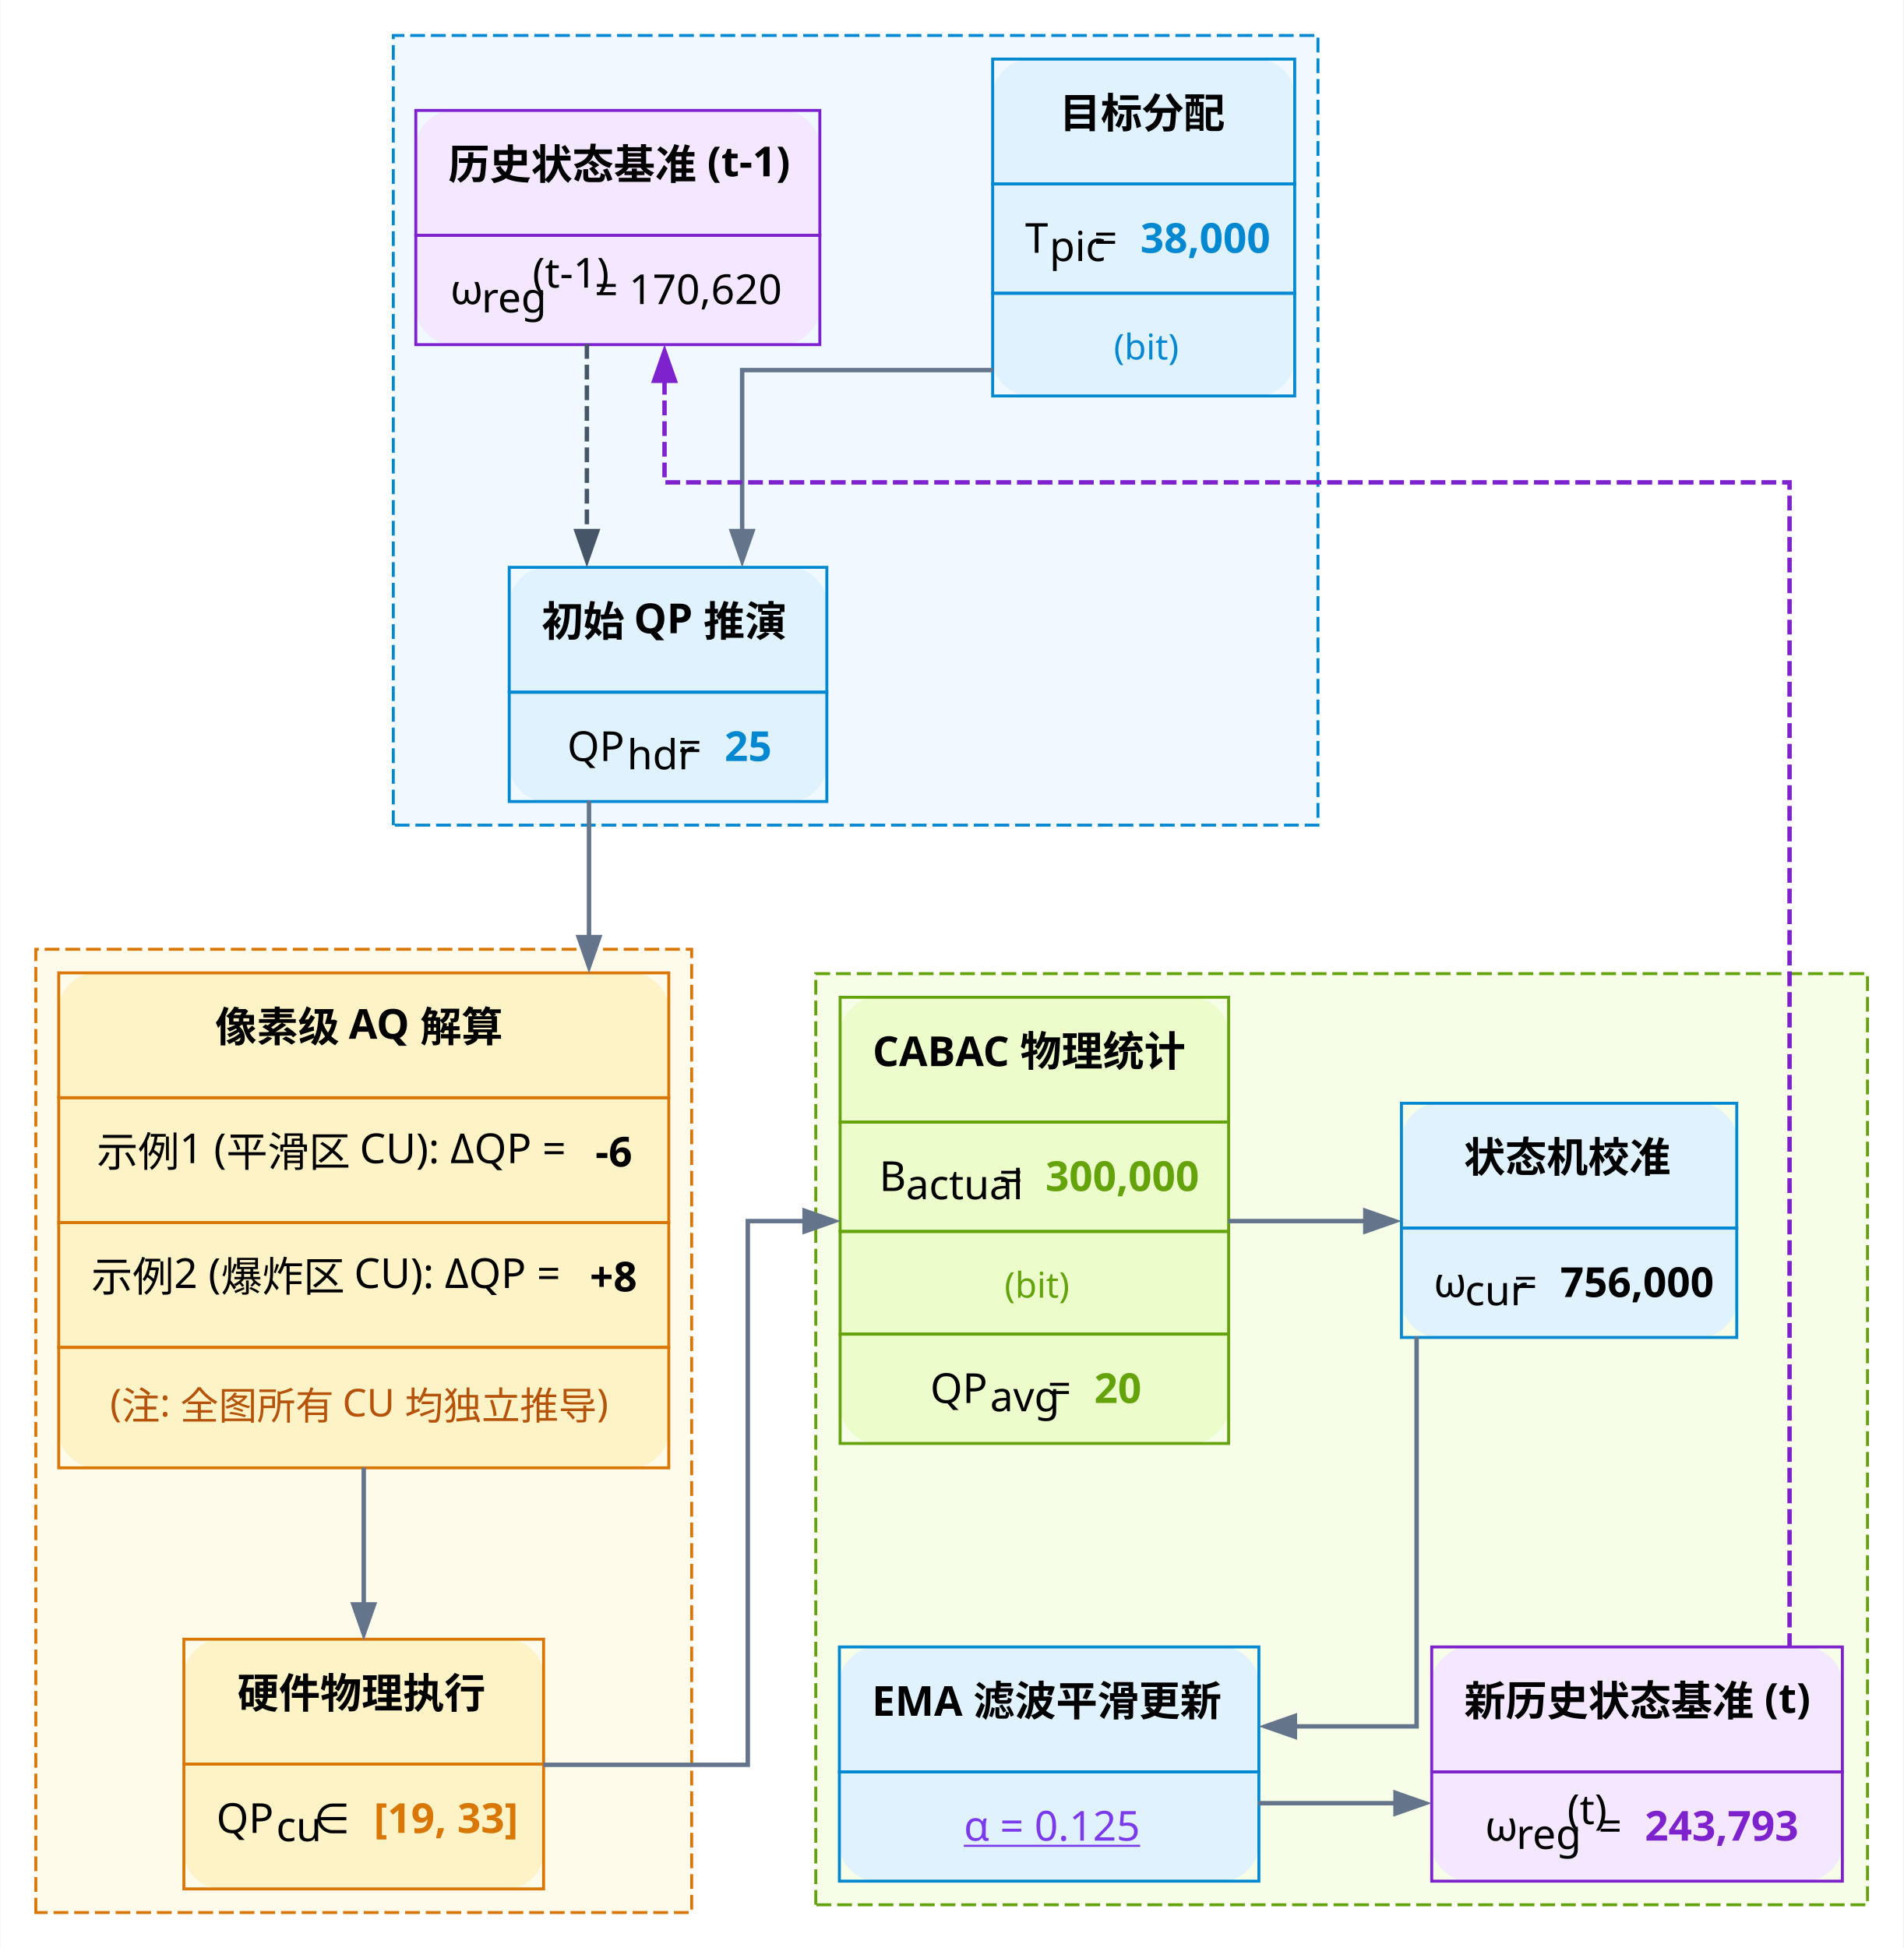
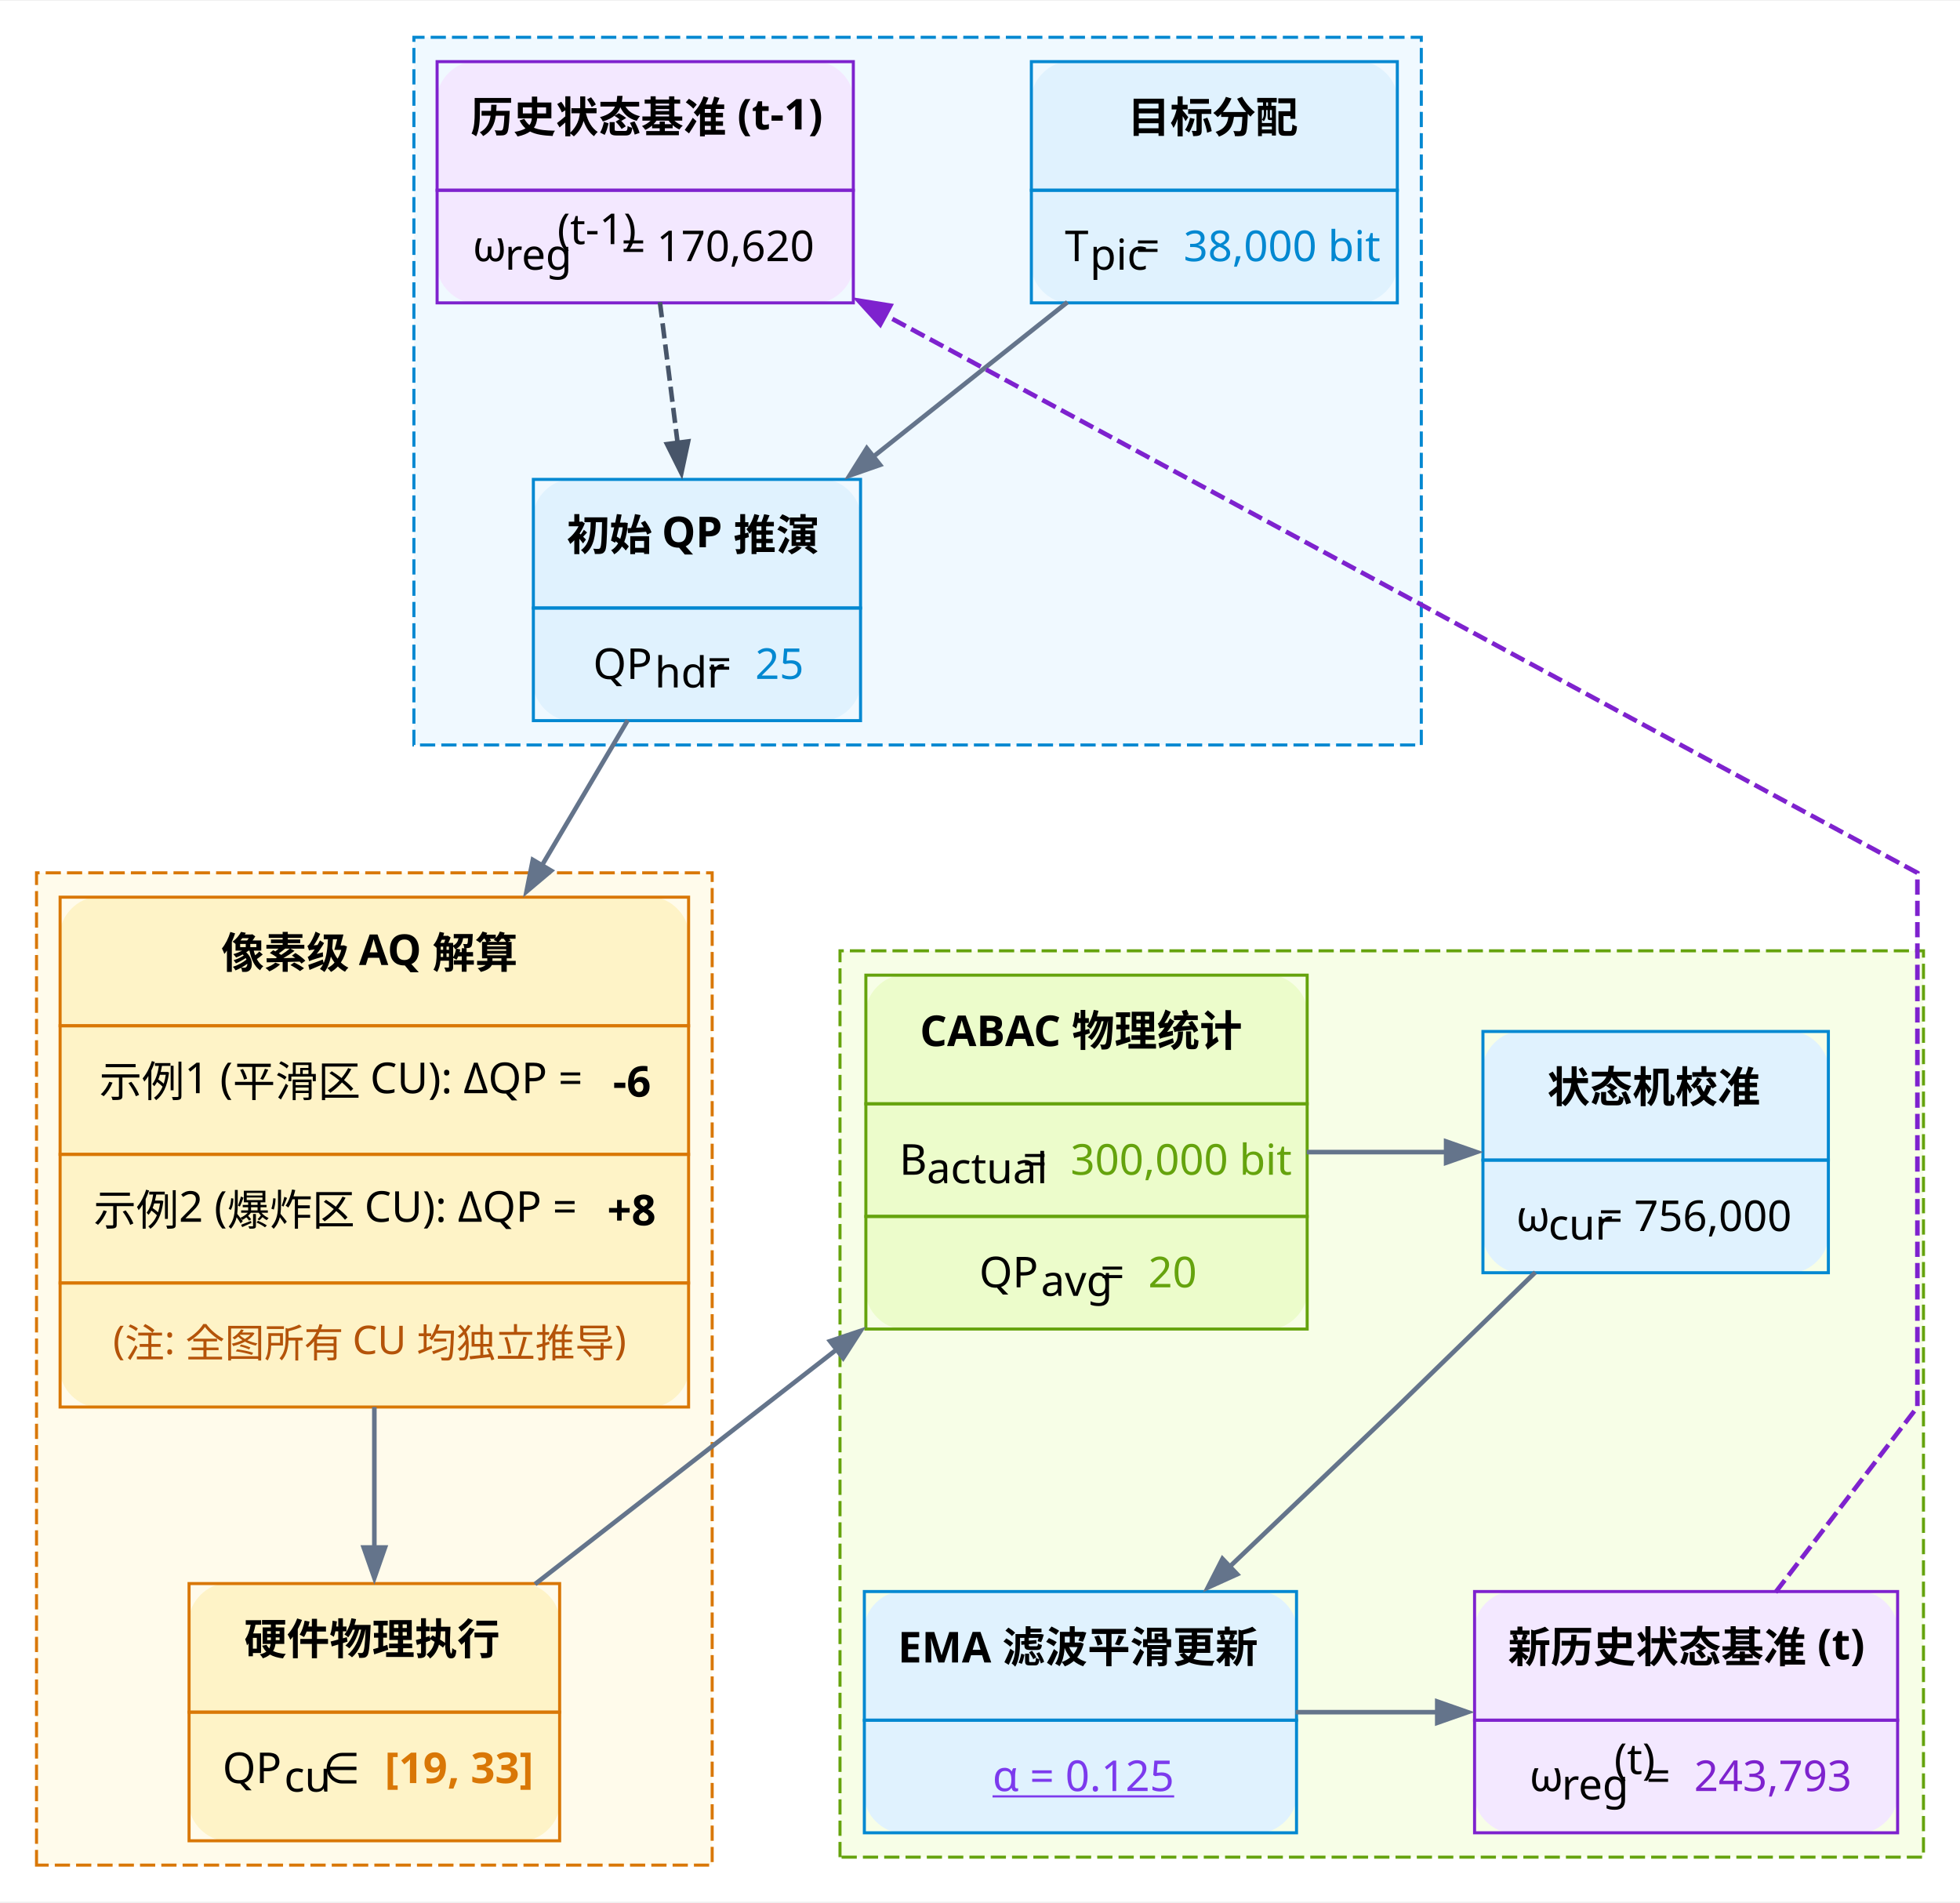
- <svg xmlns="http://www.w3.org/2000/svg" xmlns:xlink="http://www.w3.org/1999/xlink" width="644pt" height="659pt" viewBox="0.00 0.00 644.00 659.25">
-   <g id="graph0" class="graph" transform="scale(1 1) rotate(0) translate(4 655.25)">
-     <polygon fill="white" stroke="none" points="-4,4 -4,-655.25 640,-655.25 640,4 -4,4" />
+ <svg xmlns="http://www.w3.org/2000/svg" xmlns:xlink="http://www.w3.org/1999/xlink" width="644pt" height="625pt" viewBox="0.00 0.00 644.00 624.50">
+   <g id="graph0" class="graph" transform="scale(1 1) rotate(0) translate(4 620.5)">
+     <polygon fill="white" stroke="none" points="-4,4 -4,-620.5 640,-620.5 640,4 -4,4" />
    <g id="clust1" class="cluster">
-       <polygon fill="#f0f9ff" stroke="#0288d1" stroke-dasharray="5,2" points="129,-376 129,-643.25 442,-643.25 442,-376 129,-376" />
+       <polygon fill="#f0f9ff" stroke="#0288d1" stroke-dasharray="5,2" points="132,-376 132,-608.5 463,-608.5 463,-376 132,-376" />
    </g>
    <g id="clust3" class="cluster">
      <polygon fill="#fffbeb" stroke="#d97706" stroke-dasharray="5,2" points="8,-8 8,-334 230,-334 230,-8 8,-8" />
    </g>
    <g id="clust4" class="cluster">
-       <polygon fill="#f7fee7" stroke="#65a30d" stroke-dasharray="5,2" points="272,-10.62 272,-325.75 628,-325.75 628,-10.62 272,-10.62" />
+       <polygon fill="#f7fee7" stroke="#65a30d" stroke-dasharray="5,2" points="272,-10.62 272,-308.38 628,-308.38 628,-10.62 272,-10.62" />
    </g>
    <g id="node1" class="node">
      <g id="a_node1">
        <a xlink:href="#section-6" xlink:title="&lt;TABLE&gt;" target="_parent">
-           <path fill="#f3e8ff" stroke="none" d="M148.62,-538.62C148.62,-538.62 261.38,-538.62 261.38,-538.62 267.38,-538.62 273.38,-544.62 273.38,-550.62 273.38,-550.62 273.38,-605.88 273.38,-605.88 273.38,-611.88 267.38,-617.88 261.38,-617.88 261.38,-617.88 148.62,-617.88 148.62,-617.88 142.62,-617.88 136.62,-611.88 136.62,-605.88 136.62,-605.88 136.62,-550.62 136.62,-550.62 136.62,-544.62 142.62,-538.62 148.62,-538.62" />
-           <polygon fill="none" stroke="#7e22ce" points="136.62,-575.62 136.62,-617.88 273.38,-617.88 273.38,-575.62 136.62,-575.62" />
-           <text text-anchor="start" x="147.62" y="-594.58" font-family="sans-serif" font-weight="bold" font-size="14.00">历史状态基准 (t-1)</text>
-           <polygon fill="none" stroke="#7e22ce" points="136.62,-538.62 136.62,-575.62 273.38,-575.62 273.38,-538.62 136.62,-538.62" />
-           <text text-anchor="start" x="148.38" y="-552.33" font-family="sans-serif" font-size="14.00">ω</text>
-           <text text-anchor="start" x="158.88" y="-552.33" font-family="sans-serif" baseline-shift="sub" font-size="14.00">reg</text>
-           <text text-anchor="start" x="176.12" y="-552.33" font-family="sans-serif" baseline-shift="super" font-size="14.00">(t-1)</text>
-           <text text-anchor="start" x="197.12" y="-552.33" font-family="sans-serif" font-size="14.00"> = 170,620</text>
+           <path fill="#f3e8ff" stroke="none" d="M151.62,-521.25C151.62,-521.25 264.38,-521.25 264.38,-521.25 270.38,-521.25 276.38,-527.25 276.38,-533.25 276.38,-533.25 276.38,-588.5 276.38,-588.5 276.38,-594.5 270.38,-600.5 264.38,-600.5 264.38,-600.5 151.62,-600.5 151.62,-600.5 145.62,-600.5 139.62,-594.5 139.62,-588.5 139.62,-588.5 139.62,-533.25 139.62,-533.25 139.62,-527.25 145.62,-521.25 151.62,-521.25" />
+           <polygon fill="none" stroke="#7e22ce" points="139.62,-558.25 139.62,-600.5 276.38,-600.5 276.38,-558.25 139.62,-558.25" />
+           <text text-anchor="start" x="150.62" y="-577.2" font-family="sans-serif" font-weight="bold" font-size="14.00">历史状态基准 (t-1)</text>
+           <polygon fill="none" stroke="#7e22ce" points="139.62,-521.25 139.62,-558.25 276.38,-558.25 276.38,-521.25 139.62,-521.25" />
+           <text text-anchor="start" x="151.38" y="-534.95" font-family="sans-serif" font-size="14.00">ω</text>
+           <text text-anchor="start" x="161.88" y="-534.95" font-family="sans-serif" baseline-shift="sub" font-size="14.00">reg</text>
+           <text text-anchor="start" x="179.12" y="-534.95" font-family="sans-serif" baseline-shift="super" font-size="14.00">(t-1)</text>
+           <text text-anchor="start" x="200.12" y="-534.95" font-family="sans-serif" font-size="14.00"> = 170,620</text>
        </a>
      </g>
    </g>
    <g id="node3" class="node">
      <g id="a_node3">
        <a xlink:href="#section-5" xlink:title="&lt;TABLE&gt;" target="_parent">
-           <path fill="#e0f2fe" stroke="none" d="M180.25,-384C180.25,-384 263.75,-384 263.75,-384 269.75,-384 275.75,-390 275.75,-396 275.75,-396 275.75,-451.25 275.75,-451.25 275.75,-457.25 269.75,-463.25 263.75,-463.25 263.75,-463.25 180.25,-463.25 180.25,-463.25 174.25,-463.25 168.25,-457.25 168.25,-451.25 168.25,-451.25 168.25,-396 168.25,-396 168.25,-390 174.25,-384 180.25,-384" />
-           <polygon fill="none" stroke="#0288d1" points="168.25,-421 168.25,-463.25 275.75,-463.25 275.75,-421 168.25,-421" />
-           <text text-anchor="start" x="179.25" y="-439.95" font-family="sans-serif" font-weight="bold" font-size="14.00">初始 QP 推演</text>
-           <polygon fill="none" stroke="#0288d1" points="168.25,-384 168.25,-421 275.75,-421 275.75,-384 168.25,-384" />
-           <text text-anchor="start" x="187.88" y="-397.7" font-family="sans-serif" font-size="14.00">QP</text>
-           <text text-anchor="start" x="208.12" y="-397.7" font-family="sans-serif" baseline-shift="sub" font-size="14.00">hdr</text>
-           <text text-anchor="start" x="225.38" y="-397.7" font-family="sans-serif" font-size="14.00"> = </text>
-           <text text-anchor="start" x="241.12" y="-397.7" font-family="sans-serif" font-weight="bold" font-size="14.00" fill="#0288d1">25</text>
+           <path fill="#e0f2fe" stroke="none" d="M183.25,-384C183.25,-384 266.75,-384 266.75,-384 272.75,-384 278.75,-390 278.75,-396 278.75,-396 278.75,-451.25 278.75,-451.25 278.75,-457.25 272.75,-463.25 266.75,-463.25 266.75,-463.25 183.25,-463.25 183.25,-463.25 177.25,-463.25 171.25,-457.25 171.25,-451.25 171.25,-451.25 171.25,-396 171.25,-396 171.25,-390 177.25,-384 183.25,-384" />
+           <polygon fill="none" stroke="#0288d1" points="171.25,-421 171.25,-463.25 278.75,-463.25 278.75,-421 171.25,-421" />
+           <text text-anchor="start" x="182.25" y="-439.95" font-family="sans-serif" font-weight="bold" font-size="14.00">初始 QP 推演</text>
+           <polygon fill="none" stroke="#0288d1" points="171.25,-384 171.25,-421 278.75,-421 278.75,-384 171.25,-384" />
+           <text text-anchor="start" x="190.88" y="-397.7" font-family="sans-serif" font-size="14.00">QP</text>
+           <text text-anchor="start" x="211.12" y="-397.7" font-family="sans-serif" baseline-shift="sub" font-size="14.00">hdr</text>
+           <text text-anchor="start" x="228.38" y="-397.7" font-family="sans-serif" font-size="14.00"> = </text>
+           <text text-anchor="start" x="244.12" y="-397.7" font-family="sans-serif" font-size="14.00" fill="#0288d1">25</text>
        </a>
      </g>
    </g>
    <g id="edge2" class="edge">
-       <path fill="none" stroke="#475569" stroke-width="1.5" stroke-dasharray="5,2" d="M194.53,-538.83C194.53,-538.83 194.53,-475.51 194.53,-475.51" />
-       <polygon fill="#475569" stroke="#475569" stroke-width="1.5" points="198.03,-475.51 194.53,-465.51 191.03,-475.51 198.03,-475.51" />
+       <path fill="none" stroke="#475569" stroke-width="1.5" stroke-dasharray="5,2" d="M212.83,-521.48C214.64,-507.06 216.73,-490.44 218.66,-475.09" />
+       <polygon fill="#475569" stroke="#475569" stroke-width="1.5" points="222.1,-475.73 219.88,-465.37 215.16,-474.85 222.1,-475.73" />
    </g>
    <g id="node2" class="node">
      <g id="a_node2">
        <a xlink:href="#section-2" xlink:title="&lt;TABLE&gt;" target="_parent">
-           <path fill="#e0f2fe" stroke="none" d="M343.88,-521.25C343.88,-521.25 422.12,-521.25 422.12,-521.25 428.12,-521.25 434.12,-527.25 434.12,-533.25 434.12,-533.25 434.12,-623.25 434.12,-623.25 434.12,-629.25 428.12,-635.25 422.12,-635.25 422.12,-635.25 343.88,-635.25 343.88,-635.25 337.88,-635.25 331.88,-629.25 331.88,-623.25 331.88,-623.25 331.88,-533.25 331.88,-533.25 331.88,-527.25 337.88,-521.25 343.88,-521.25" />
-           <polygon fill="none" stroke="#0288d1" points="331.88,-593 331.88,-635.25 434.12,-635.25 434.12,-593 331.88,-593" />
-           <text text-anchor="start" x="354.5" y="-611.95" font-family="sans-serif" font-weight="bold" font-size="14.00">目标分配</text>
-           <polygon fill="none" stroke="#0288d1" points="331.88,-556 331.88,-593 434.12,-593 434.12,-556 331.88,-556" />
-           <text text-anchor="start" x="342.88" y="-569.7" font-family="sans-serif" font-size="14.00">T</text>
-           <text text-anchor="start" x="351.12" y="-569.7" font-family="sans-serif" baseline-shift="sub" font-size="14.00">pic</text>
-           <text text-anchor="start" x="366.12" y="-569.7" font-family="sans-serif" font-size="14.00"> = </text>
-           <text text-anchor="start" x="381.88" y="-569.7" font-family="sans-serif" font-weight="bold" font-size="14.00" fill="#0288d1">38,000</text>
-           <polygon fill="none" stroke="#0288d1" points="331.88,-521.25 331.88,-556 434.12,-556 434.12,-521.25 331.88,-521.25" />
-           <text text-anchor="start" x="372.88" y="-533.6" font-family="sans-serif" font-size="12.00" fill="#0288d1">(bit)</text>
+           <path fill="#e0f2fe" stroke="none" d="M346.88,-521.25C346.88,-521.25 443.12,-521.25 443.12,-521.25 449.12,-521.25 455.12,-527.25 455.12,-533.25 455.12,-533.25 455.12,-588.5 455.12,-588.5 455.12,-594.5 449.12,-600.5 443.12,-600.5 443.12,-600.5 346.88,-600.5 346.88,-600.5 340.88,-600.5 334.88,-594.5 334.88,-588.5 334.88,-588.5 334.88,-533.25 334.88,-533.25 334.88,-527.25 340.88,-521.25 346.88,-521.25" />
+           <polygon fill="none" stroke="#0288d1" points="334.88,-558.25 334.88,-600.5 455.12,-600.5 455.12,-558.25 334.88,-558.25" />
+           <text text-anchor="start" x="366.5" y="-577.2" font-family="sans-serif" font-weight="bold" font-size="14.00">目标分配</text>
+           <polygon fill="none" stroke="#0288d1" points="334.88,-521.25 334.88,-558.25 455.12,-558.25 455.12,-521.25 334.88,-521.25" />
+           <text text-anchor="start" x="345.88" y="-534.95" font-family="sans-serif" font-size="14.00">T</text>
+           <text text-anchor="start" x="354.12" y="-534.95" font-family="sans-serif" baseline-shift="sub" font-size="14.00">pic</text>
+           <text text-anchor="start" x="369.12" y="-534.95" font-family="sans-serif" font-size="14.00"> = </text>
+           <text text-anchor="start" x="384.88" y="-534.95" font-family="sans-serif" font-size="14.00" fill="#0288d1">38,000 bit</text>
        </a>
      </g>
    </g>
    <g id="edge1" class="edge">
-       <path fill="none" stroke="#64748b" stroke-width="1.5" d="M332.01,-530C293.44,-530 247.09,-530 247.09,-530 247.09,-530 247.09,-475.51 247.09,-475.51" />
-       <polygon fill="#64748b" stroke="#64748b" stroke-width="1.5" points="250.59,-475.51 247.09,-465.51 243.59,-475.51 250.59,-475.51" />
+       <path fill="none" stroke="#64748b" stroke-width="1.5" d="M346.74,-521.48C326.82,-505.63 303.57,-487.13 282.75,-470.57" />
+       <polygon fill="#64748b" stroke="#64748b" stroke-width="1.5" points="285.16,-468.02 275.16,-464.53 280.8,-473.49 285.16,-468.02" />
    </g>
    <g id="node4" class="node">
      <g id="a_node4">
        <a xlink:href="#section-7" xlink:title="&lt;TABLE&gt;" target="_parent">
          <path fill="#fef3c7" stroke="none" d="M27.75,-158.5C27.75,-158.5 210.25,-158.5 210.25,-158.5 216.25,-158.5 222.25,-164.5 222.25,-170.5 222.25,-170.5 222.25,-314 222.25,-314 222.25,-320 216.25,-326 210.25,-326 210.25,-326 27.75,-326 27.75,-326 21.75,-326 15.75,-320 15.75,-314 15.75,-314 15.75,-170.5 15.75,-170.5 15.75,-164.5 21.75,-158.5 27.75,-158.5" />
          <polygon fill="none" stroke="#d97706" points="15.75,-283.75 15.75,-326 222.25,-326 222.25,-283.75 15.75,-283.75" />
          <text text-anchor="start" x="68.75" y="-302.7" font-family="sans-serif" font-weight="bold" font-size="14.00">像素级 AQ 解算</text>
          <polygon fill="none" stroke="#d97706" points="15.75,-241.5 15.75,-283.75 222.25,-283.75 222.25,-241.5 15.75,-241.5" />
          <text text-anchor="start" x="28.62" y="-260.45" font-family="sans-serif" font-size="14.00">示例1 (平滑区 CU): ΔQP = </text>
          <text text-anchor="start" x="197.38" y="-260.45" font-family="sans-serif" font-weight="bold" font-size="14.00">-6</text>
          <polygon fill="none" stroke="#d97706" points="15.75,-199.25 15.75,-241.5 222.25,-241.5 222.25,-199.25 15.75,-199.25" />
          <text text-anchor="start" x="26.75" y="-218.2" font-family="sans-serif" font-size="14.00">示例2 (爆炸区 CU): ΔQP = </text>
          <text text-anchor="start" x="195.5" y="-218.2" font-family="sans-serif" font-weight="bold" font-size="14.00">+8</text>
          <polygon fill="none" stroke="#d97706" points="15.75,-158.5 15.75,-199.25 222.25,-199.25 222.25,-158.5 15.75,-158.5" />
          <text text-anchor="start" x="33.12" y="-175.9" font-family="sans-serif" font-size="13.00" fill="#b45309">(注: 全图所有 CU 均独立推导)</text>
        </a>
      </g>
    </g>
    <g id="edge7" class="edge">
-       <path fill="none" stroke="#64748b" stroke-width="1.5" d="M195.25,-384.27C195.25,-384.27 195.25,-338.11 195.25,-338.11" />
-       <polygon fill="#64748b" stroke="#64748b" stroke-width="1.5" points="198.75,-338.11 195.25,-328.11 191.75,-338.11 198.75,-338.11" />
+       <path fill="none" stroke="#64748b" stroke-width="1.5" d="M202.26,-384.14C193.9,-369.99 184.02,-353.28 174.05,-336.41" />
+       <polygon fill="#64748b" stroke="#64748b" stroke-width="1.5" points="177.1,-334.69 169,-327.86 171.07,-338.25 177.1,-334.69" />
    </g>
    <g id="node6" class="node">
      <g id="a_node6">
        <a xlink:href="#section-hw-rdo" xlink:title="&lt;TABLE&gt;" target="_parent">
-           <path fill="#ecfccb" stroke="none" d="M292.25,-166.75C292.25,-166.75 399.75,-166.75 399.75,-166.75 405.75,-166.75 411.75,-172.75 411.75,-178.75 411.75,-178.75 411.75,-305.75 411.75,-305.75 411.75,-311.75 405.75,-317.75 399.75,-317.75 399.75,-317.75 292.25,-317.75 292.25,-317.75 286.25,-317.75 280.25,-311.75 280.25,-305.75 280.25,-305.75 280.25,-178.75 280.25,-178.75 280.25,-172.75 286.25,-166.75 292.25,-166.75" />
-           <polygon fill="none" stroke="#65a30d" points="280.25,-275.5 280.25,-317.75 411.75,-317.75 411.75,-275.5 280.25,-275.5" />
-           <text text-anchor="start" x="291.25" y="-294.45" font-family="sans-serif" font-weight="bold" font-size="14.00">CABAC 物理统计</text>
-           <polygon fill="none" stroke="#65a30d" points="280.25,-238.5 280.25,-275.5 411.75,-275.5 411.75,-238.5 280.25,-238.5" />
-           <text text-anchor="start" x="293.5" y="-252.2" font-family="sans-serif" font-size="14.00">B</text>
-           <text text-anchor="start" x="302.5" y="-252.2" font-family="sans-serif" baseline-shift="sub" font-size="14.00">actual</text>
-           <text text-anchor="start" x="334" y="-252.2" font-family="sans-serif" font-size="14.00"> = </text>
-           <text text-anchor="start" x="349.75" y="-252.2" font-family="sans-serif" font-weight="bold" font-size="14.00" fill="#65a30d">300,000</text>
-           <polygon fill="none" stroke="#65a30d" points="280.25,-203.75 280.25,-238.5 411.75,-238.5 411.75,-203.75 280.25,-203.75" />
-           <text text-anchor="start" x="335.88" y="-216.1" font-family="sans-serif" font-size="12.00" fill="#65a30d">(bit)</text>
-           <polygon fill="none" stroke="#65a30d" points="280.25,-166.75 280.25,-203.75 411.75,-203.75 411.75,-166.75 280.25,-166.75" />
-           <text text-anchor="start" x="310.75" y="-180.45" font-family="sans-serif" font-size="14.00">QP</text>
-           <text text-anchor="start" x="331" y="-180.45" font-family="sans-serif" baseline-shift="sub" font-size="14.00">avg</text>
-           <text text-anchor="start" x="350.5" y="-180.45" font-family="sans-serif" font-size="14.00"> = </text>
-           <text text-anchor="start" x="366.25" y="-180.45" font-family="sans-serif" font-weight="bold" font-size="14.00" fill="#65a30d">20</text>
+           <path fill="#ecfccb" stroke="none" d="M292.5,-184.12C292.5,-184.12 413.5,-184.12 413.5,-184.12 419.5,-184.12 425.5,-190.12 425.5,-196.12 425.5,-196.12 425.5,-288.38 425.5,-288.38 425.5,-294.38 419.5,-300.38 413.5,-300.38 413.5,-300.38 292.5,-300.38 292.5,-300.38 286.5,-300.38 280.5,-294.38 280.5,-288.38 280.5,-288.38 280.5,-196.12 280.5,-196.12 280.5,-190.12 286.5,-184.12 292.5,-184.12" />
+           <polygon fill="none" stroke="#65a30d" points="280.5,-258.12 280.5,-300.38 425.5,-300.38 425.5,-258.12 280.5,-258.12" />
+           <text text-anchor="start" x="298.25" y="-277.07" font-family="sans-serif" font-weight="bold" font-size="14.00">CABAC 物理统计</text>
+           <polygon fill="none" stroke="#65a30d" points="280.5,-221.12 280.5,-258.12 425.5,-258.12 425.5,-221.12 280.5,-221.12" />
+           <text text-anchor="start" x="291.5" y="-234.82" font-family="sans-serif" font-size="14.00">B</text>
+           <text text-anchor="start" x="300.5" y="-234.82" font-family="sans-serif" baseline-shift="sub" font-size="14.00">actual</text>
+           <text text-anchor="start" x="332" y="-234.82" font-family="sans-serif" font-size="14.00"> = </text>
+           <text text-anchor="start" x="347.75" y="-234.82" font-family="sans-serif" font-size="14.00" fill="#65a30d">300,000 bit</text>
+           <polygon fill="none" stroke="#65a30d" points="280.5,-184.12 280.5,-221.12 425.5,-221.12 425.5,-184.12 280.5,-184.12" />
+           <text text-anchor="start" x="317.75" y="-197.82" font-family="sans-serif" font-size="14.00">QP</text>
+           <text text-anchor="start" x="338" y="-197.82" font-family="sans-serif" baseline-shift="sub" font-size="14.00">avg</text>
+           <text text-anchor="start" x="357.5" y="-197.82" font-family="sans-serif" font-size="14.00"> = </text>
+           <text text-anchor="start" x="373.25" y="-197.82" font-family="sans-serif" font-size="14.00" fill="#65a30d">20</text>
        </a>
      </g>
    </g>
    <g id="node5" class="node">
      <g id="a_node5">
        <a xlink:href="#section-hw-rdo" xlink:title="&lt;TABLE&gt;" target="_parent">
          <path fill="#fef3c7" stroke="none" d="M70.12,-16C70.12,-16 167.88,-16 167.88,-16 173.88,-16 179.88,-22 179.88,-28 179.88,-28 179.88,-88.5 179.88,-88.5 179.88,-94.5 173.88,-100.5 167.88,-100.5 167.88,-100.5 70.12,-100.5 70.12,-100.5 64.12,-100.5 58.12,-94.5 58.12,-88.5 58.12,-88.5 58.12,-28 58.12,-28 58.12,-22 64.12,-16 70.12,-16" />
          <polygon fill="none" stroke="#d97706" points="58.12,-58.25 58.12,-100.5 179.88,-100.5 179.88,-58.25 58.12,-58.25" />
          <text text-anchor="start" x="76.25" y="-77.2" font-family="sans-serif" font-weight="bold" font-size="14.00">硬件物理执行</text>
          <polygon fill="none" stroke="#d97706" points="58.12,-16 58.12,-58.25 179.88,-58.25 179.88,-16 58.12,-16" />
          <text text-anchor="start" x="69.12" y="-34.95" font-family="sans-serif" font-size="14.00">QP</text>
          <text text-anchor="start" x="89.38" y="-34.95" font-family="sans-serif" baseline-shift="sub" font-size="14.00">cu</text>
          <text text-anchor="start" x="102.12" y="-34.95" font-family="sans-serif" font-size="14.00"> ∈ </text>
          <text text-anchor="start" x="122.38" y="-34.95" font-family="sans-serif" font-weight="bold" font-size="14.00" fill="#d97706">[19, 33]</text>
        </a>
      </g>
    </g>
    <g id="edge3" class="edge">
-       <path fill="none" stroke="#64748b" stroke-width="1.5" d="M119,-158.6C119,-158.6 119,-112.28 119,-112.28" />
-       <polygon fill="#64748b" stroke="#64748b" stroke-width="1.5" points="122.5,-112.28 119,-102.28 115.5,-112.28 122.5,-112.28" />
+       <path fill="none" stroke="#64748b" stroke-width="1.5" d="M119,-158.5C119,-142.82 119,-126.8 119,-112.34" />
+       <polygon fill="#64748b" stroke="#64748b" stroke-width="1.5" points="122.5,-112.35 119,-102.35 115.5,-112.35 122.5,-112.35" />
    </g>
    <g id="edge9" class="edge">
-       <path fill="none" stroke="#64748b" stroke-width="1.5" d="M179.81,-58C213.65,-58 249,-58 249,-58 249,-58 249,-242 249,-242 249,-242 268.22,-242 268.22,-242" />
-       <polygon fill="#64748b" stroke="#64748b" stroke-width="1.5" points="268.22,-245.5 278.22,-242 268.22,-238.5 268.22,-245.5" />
+       <path fill="none" stroke="#64748b" stroke-width="1.5" d="M171.79,-100.31C201.03,-123.05 238.02,-151.82 270.94,-177.43" />
+       <polygon fill="#64748b" stroke="#64748b" stroke-width="1.5" points="268.73,-180.14 278.77,-183.52 273.03,-174.61 268.73,-180.14" />
    </g>
    <g id="node7" class="node">
      <g id="a_node7">
        <a xlink:href="#section-9" xlink:title="&lt;TABLE&gt;" target="_parent">
-           <path fill="#e0f2fe" stroke="none" d="M482.25,-202.62C482.25,-202.62 571.75,-202.62 571.75,-202.62 577.75,-202.62 583.75,-208.62 583.75,-214.62 583.75,-214.62 583.75,-269.88 583.75,-269.88 583.75,-275.88 577.75,-281.88 571.75,-281.88 571.75,-281.88 482.25,-281.88 482.25,-281.88 476.25,-281.88 470.25,-275.88 470.25,-269.88 470.25,-269.88 470.25,-214.62 470.25,-214.62 470.25,-208.62 476.25,-202.62 482.25,-202.62" />
-           <polygon fill="none" stroke="#0288d1" points="470.25,-239.62 470.25,-281.88 583.75,-281.88 583.75,-239.62 470.25,-239.62" />
-           <text text-anchor="start" x="491.38" y="-258.57" font-family="sans-serif" font-weight="bold" font-size="14.00">状态机校准</text>
-           <polygon fill="none" stroke="#0288d1" points="470.25,-202.62 470.25,-239.62 583.75,-239.62 583.75,-202.62 470.25,-202.62" />
-           <text text-anchor="start" x="481.25" y="-216.32" font-family="sans-serif" font-size="14.00">ω</text>
-           <text text-anchor="start" x="491.75" y="-216.32" font-family="sans-serif" baseline-shift="sub" font-size="14.00">cur</text>
-           <text text-anchor="start" x="508.25" y="-216.32" font-family="sans-serif" font-size="14.00"> = </text>
-           <text text-anchor="start" x="524" y="-216.32" font-family="sans-serif" font-weight="bold" font-size="14.00">756,000</text>
+           <path fill="#e0f2fe" stroke="none" d="M495.25,-202.62C495.25,-202.62 584.75,-202.62 584.75,-202.62 590.75,-202.62 596.75,-208.62 596.75,-214.62 596.75,-214.62 596.75,-269.88 596.75,-269.88 596.75,-275.88 590.75,-281.88 584.75,-281.88 584.75,-281.88 495.25,-281.88 495.25,-281.88 489.25,-281.88 483.25,-275.88 483.25,-269.88 483.25,-269.88 483.25,-214.62 483.25,-214.62 483.25,-208.62 489.25,-202.62 495.25,-202.62" />
+           <polygon fill="none" stroke="#0288d1" points="483.25,-239.62 483.25,-281.88 596.75,-281.88 596.75,-239.62 483.25,-239.62" />
+           <text text-anchor="start" x="504.38" y="-258.57" font-family="sans-serif" font-weight="bold" font-size="14.00">状态机校准</text>
+           <polygon fill="none" stroke="#0288d1" points="483.25,-202.62 483.25,-239.62 596.75,-239.62 596.75,-202.62 483.25,-202.62" />
+           <text text-anchor="start" x="494.25" y="-216.32" font-family="sans-serif" font-size="14.00">ω</text>
+           <text text-anchor="start" x="504.75" y="-216.32" font-family="sans-serif" baseline-shift="sub" font-size="14.00">cur</text>
+           <text text-anchor="start" x="521.25" y="-216.32" font-family="sans-serif" font-size="14.00"> = 756,000</text>
        </a>
      </g>
    </g>
    <g id="edge4" class="edge">
-       <path fill="none" stroke="#64748b" stroke-width="1.5" d="M411.6,-242C411.6,-242 458.02,-242 458.02,-242" />
-       <polygon fill="#64748b" stroke="#64748b" stroke-width="1.5" points="458.02,-245.5 468.02,-242 458.02,-238.5 458.02,-245.5" />
+       <path fill="none" stroke="#64748b" stroke-width="1.5" d="M425.35,-242.25C437.6,-242.25 458.11,-242.25 471.4,-242.25" />
+       <polygon fill="#64748b" stroke="#64748b" stroke-width="1.5" points="471.15,-245.75 481.15,-242.25 471.15,-238.75 471.15,-245.75" />
    </g>
    <g id="node8" class="node">
      <g id="a_node8">
        <a xlink:href="#param-alpha" xlink:title="&lt;TABLE&gt;" target="_parent">
          <path fill="#e0f2fe" stroke="none" d="M292,-18.62C292,-18.62 410,-18.62 410,-18.62 416,-18.62 422,-24.62 422,-30.62 422,-30.62 422,-85.88 422,-85.88 422,-91.88 416,-97.88 410,-97.88 410,-97.88 292,-97.88 292,-97.88 286,-97.88 280,-91.88 280,-85.88 280,-85.88 280,-30.62 280,-30.62 280,-24.62 286,-18.62 292,-18.62" />
          <polygon fill="none" stroke="#0288d1" points="280,-55.62 280,-97.88 422,-97.88 422,-55.62 280,-55.62" />
          <text text-anchor="start" x="291" y="-74.58" font-family="sans-serif" font-weight="bold" font-size="14.00">EMA 滤波平滑更新</text>
          <polygon fill="none" stroke="#0288d1" points="280,-18.62 280,-55.62 422,-55.62 422,-18.62 280,-18.62" />
          <text text-anchor="start" x="322.12" y="-32.33" font-family="sans-serif" text-decoration="underline" font-size="14.00" fill="#7c3aed">α = 0.125</text>
        </a>
      </g>
    </g>
    <g id="edge5" class="edge">
-       <path fill="none" stroke="#64748b" stroke-width="1.5" d="M475.38,-202.96C475.38,-152.4 475.38,-71 475.38,-71 475.38,-71 434.18,-71 434.18,-71" />
-       <polygon fill="#64748b" stroke="#64748b" stroke-width="1.5" points="434.18,-67.5 424.18,-71 434.18,-74.5 434.18,-67.5" />
+       <path fill="none" stroke="#64748b" stroke-width="1.5" d="M500.49,-202.78C478.29,-181.17 455,-158.5 455,-158.5 455,-158.5 426.89,-131.67 399.9,-105.91" />
+       <polygon fill="#64748b" stroke="#64748b" stroke-width="1.5" points="402.5,-103.56 392.85,-99.19 397.67,-108.63 402.5,-103.56" />
    </g>
    <g id="node9" class="node">
      <g id="a_node9">
        <a xlink:href="#section-10" xlink:title="&lt;TABLE&gt;" target="_parent">
          <path fill="#f3e8ff" stroke="none" d="M492.5,-18.62C492.5,-18.62 607.5,-18.62 607.5,-18.62 613.5,-18.62 619.5,-24.62 619.5,-30.62 619.5,-30.62 619.5,-85.88 619.5,-85.88 619.5,-91.88 613.5,-97.88 607.5,-97.88 607.5,-97.88 492.5,-97.88 492.5,-97.88 486.5,-97.88 480.5,-91.88 480.5,-85.88 480.5,-85.88 480.5,-30.62 480.5,-30.62 480.5,-24.62 486.5,-18.62 492.5,-18.62" />
          <polygon fill="none" stroke="#7e22ce" points="480.5,-55.62 480.5,-97.88 619.5,-97.88 619.5,-55.62 480.5,-55.62" />
          <text text-anchor="start" x="491.5" y="-74.58" font-family="sans-serif" font-weight="bold" font-size="14.00">新历史状态基准 (t)</text>
          <polygon fill="none" stroke="#7e22ce" points="480.5,-18.62 480.5,-55.62 619.5,-55.62 619.5,-18.62 480.5,-18.62" />
          <text text-anchor="start" x="498.62" y="-32.33" font-family="sans-serif" font-size="14.00">ω</text>
          <text text-anchor="start" x="509.12" y="-32.33" font-family="sans-serif" baseline-shift="sub" font-size="14.00">reg</text>
          <text text-anchor="start" x="526.38" y="-32.33" font-family="sans-serif" baseline-shift="super" font-size="14.00">(t)</text>
          <text text-anchor="start" x="536.88" y="-32.33" font-family="sans-serif" font-size="14.00"> = </text>
-           <text text-anchor="start" x="552.62" y="-32.33" font-family="sans-serif" font-weight="bold" font-size="14.00" fill="#7e22ce">243,793</text>
+           <text text-anchor="start" x="552.62" y="-32.33" font-family="sans-serif" font-size="14.00" fill="#7e22ce">243,793</text>
        </a>
      </g>
    </g>
    <g id="edge6" class="edge">
-       <path fill="none" stroke="#64748b" stroke-width="1.5" d="M421.72,-45C421.72,-45 468.24,-45 468.24,-45" />
-       <polygon fill="#64748b" stroke="#64748b" stroke-width="1.5" points="468.24,-48.5 478.24,-45 468.24,-41.5 468.24,-48.5" />
+       <path fill="none" stroke="#64748b" stroke-width="1.5" d="M421.69,-58.25C431.02,-58.25 453.36,-58.25 468.51,-58.25" />
+       <polygon fill="#64748b" stroke="#64748b" stroke-width="1.5" points="468.24,-61.75 478.24,-58.25 468.24,-54.75 468.24,-61.75" />
    </g>
    <g id="edge10" class="edge">
-       <path fill="none" stroke="#7e22ce" stroke-width="1.5" stroke-dasharray="5,2" d="M601.62,-97.51C601.62,-204.28 601.62,-492 601.62,-492 601.62,-492 220.81,-492 220.81,-492 220.81,-492 220.81,-526.39 220.81,-526.39" />
-       <polygon fill="#7e22ce" stroke="#7e22ce" stroke-width="1.5" points="217.31,-526.39 220.81,-536.39 224.31,-526.39 217.31,-526.39" />
+       <path fill="none" stroke="#7e22ce" stroke-width="1.5" stroke-dasharray="5,2" d="M579.38,-97.62C600.77,-125.55 626,-158.5 626,-158.5 626,-158.5 626,-334 626,-334 626,-334 407.9,-451.86 286.78,-517.3" />
+       <polygon fill="#7e22ce" stroke="#7e22ce" stroke-width="1.5" points="285.22,-514.17 278.09,-522 288.55,-520.33 285.22,-514.17" />
    </g>
  </g>
</svg>
